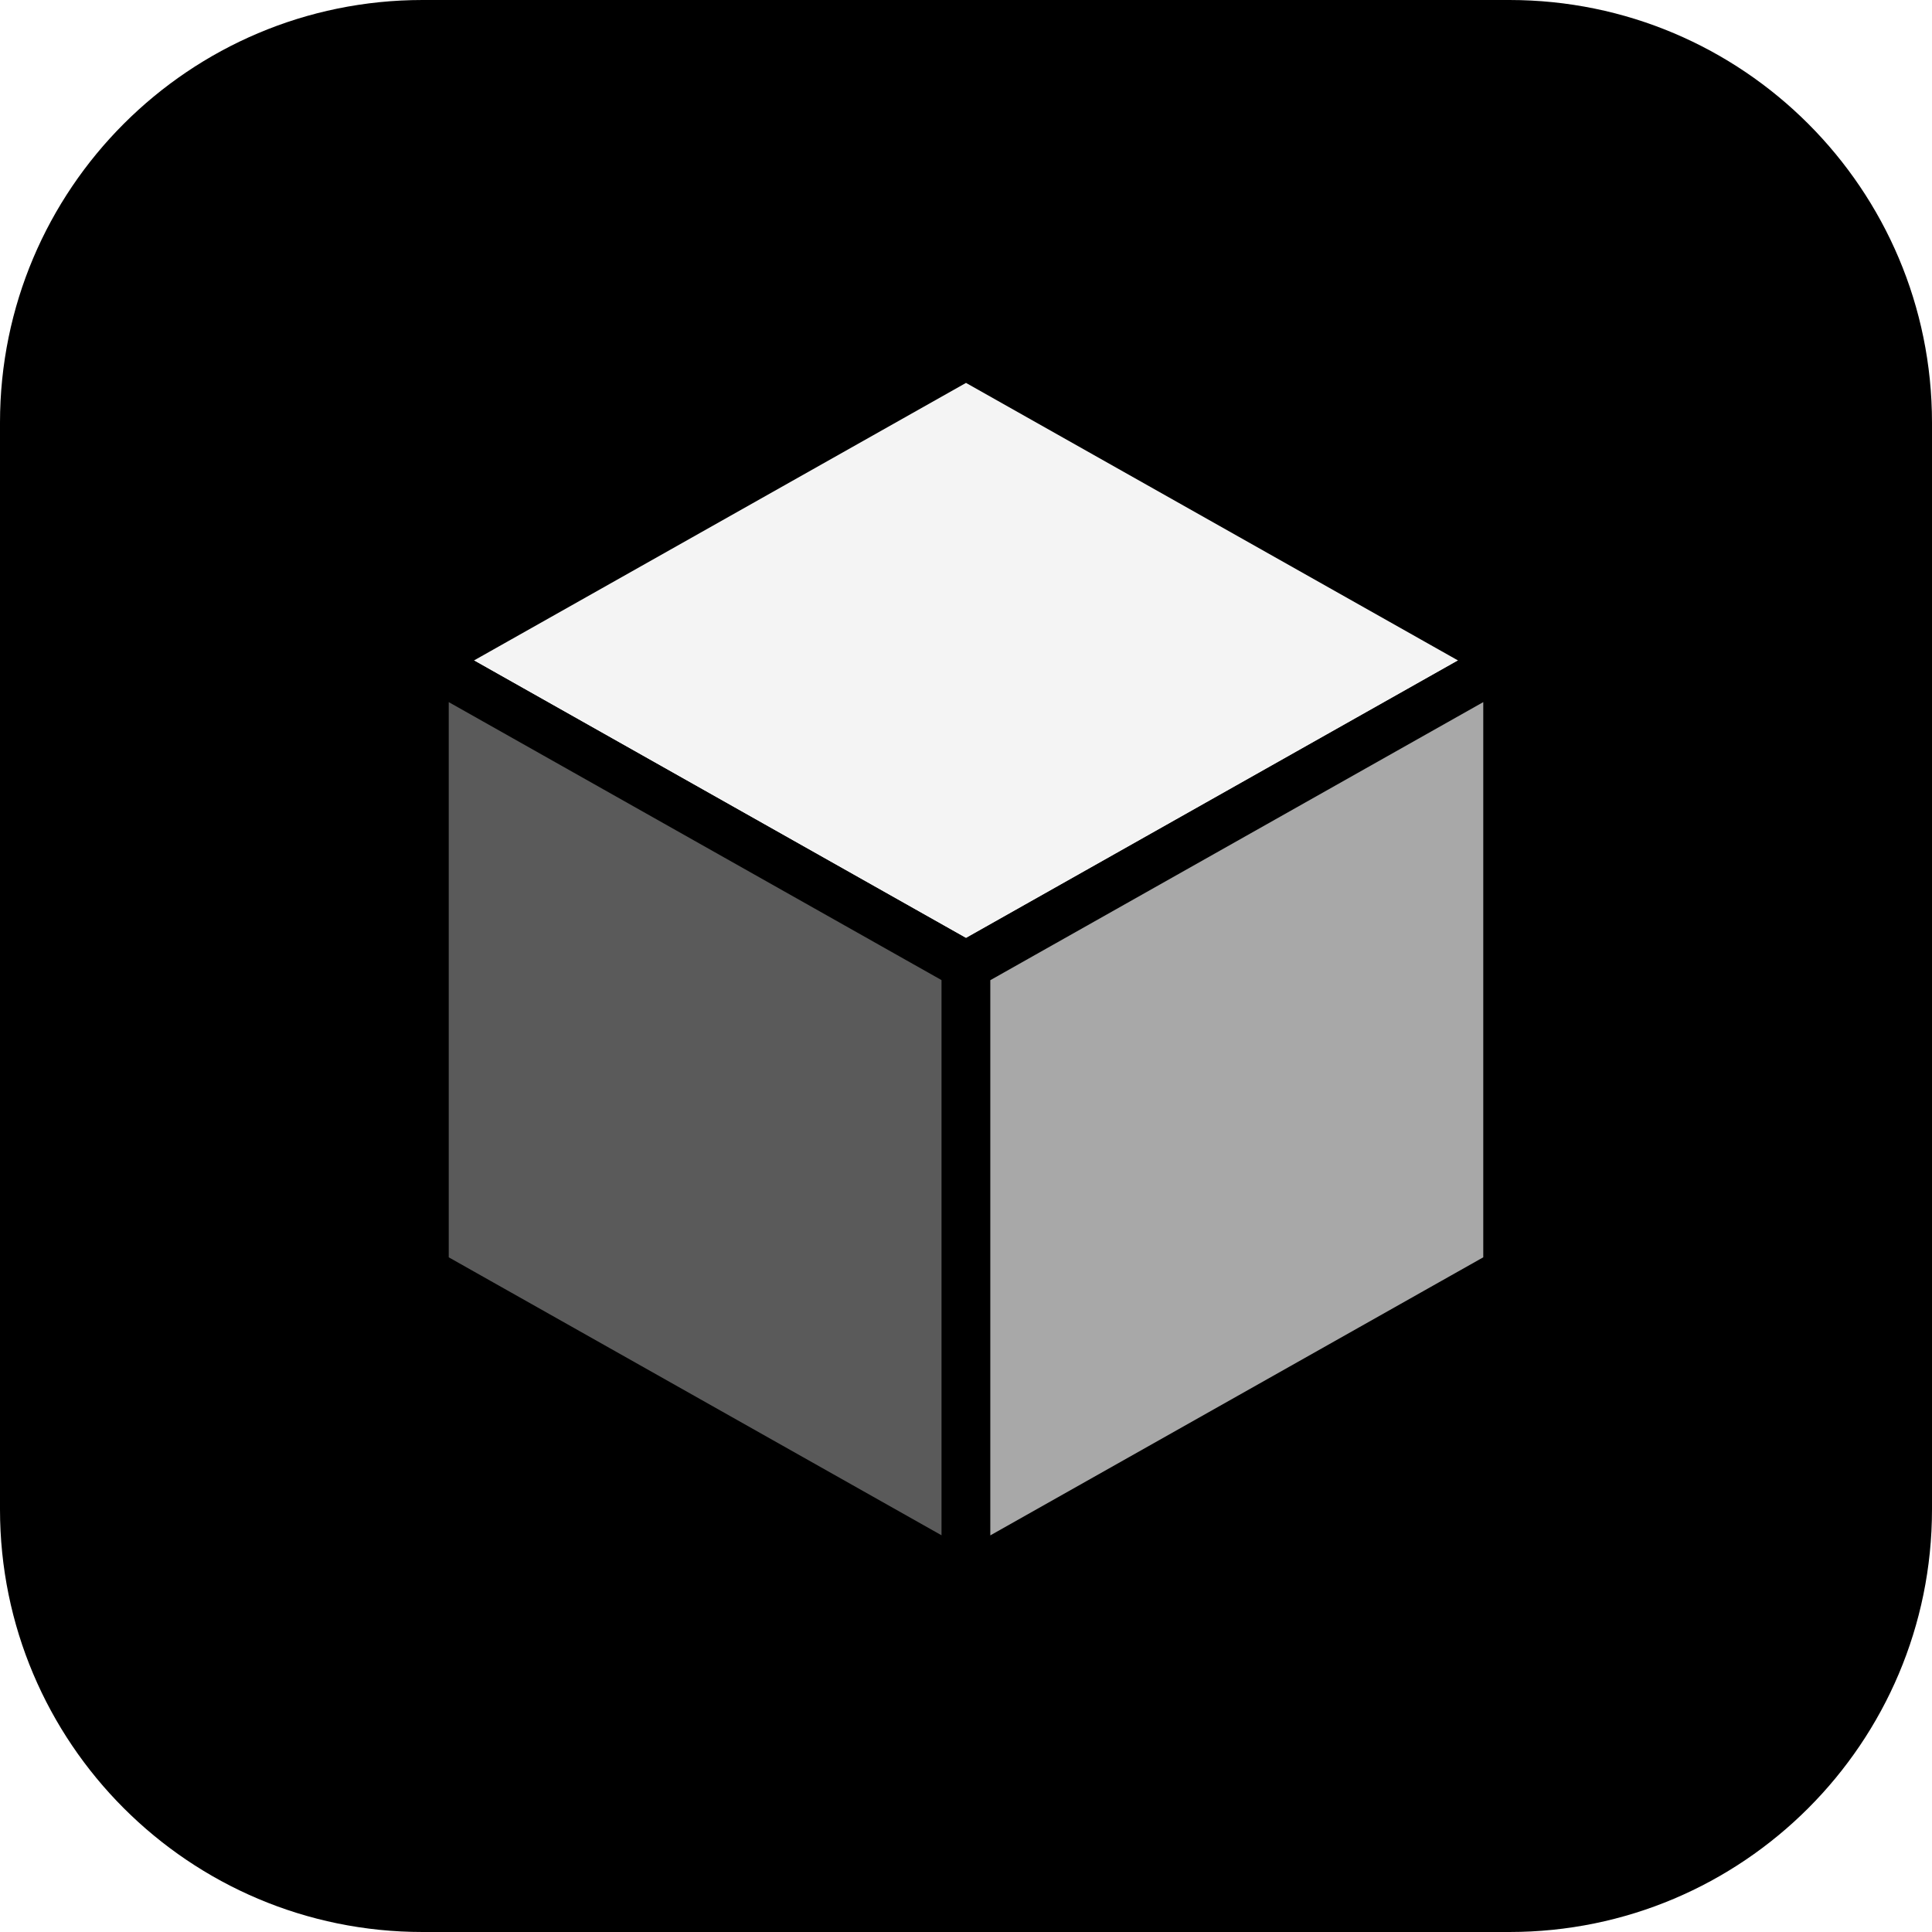
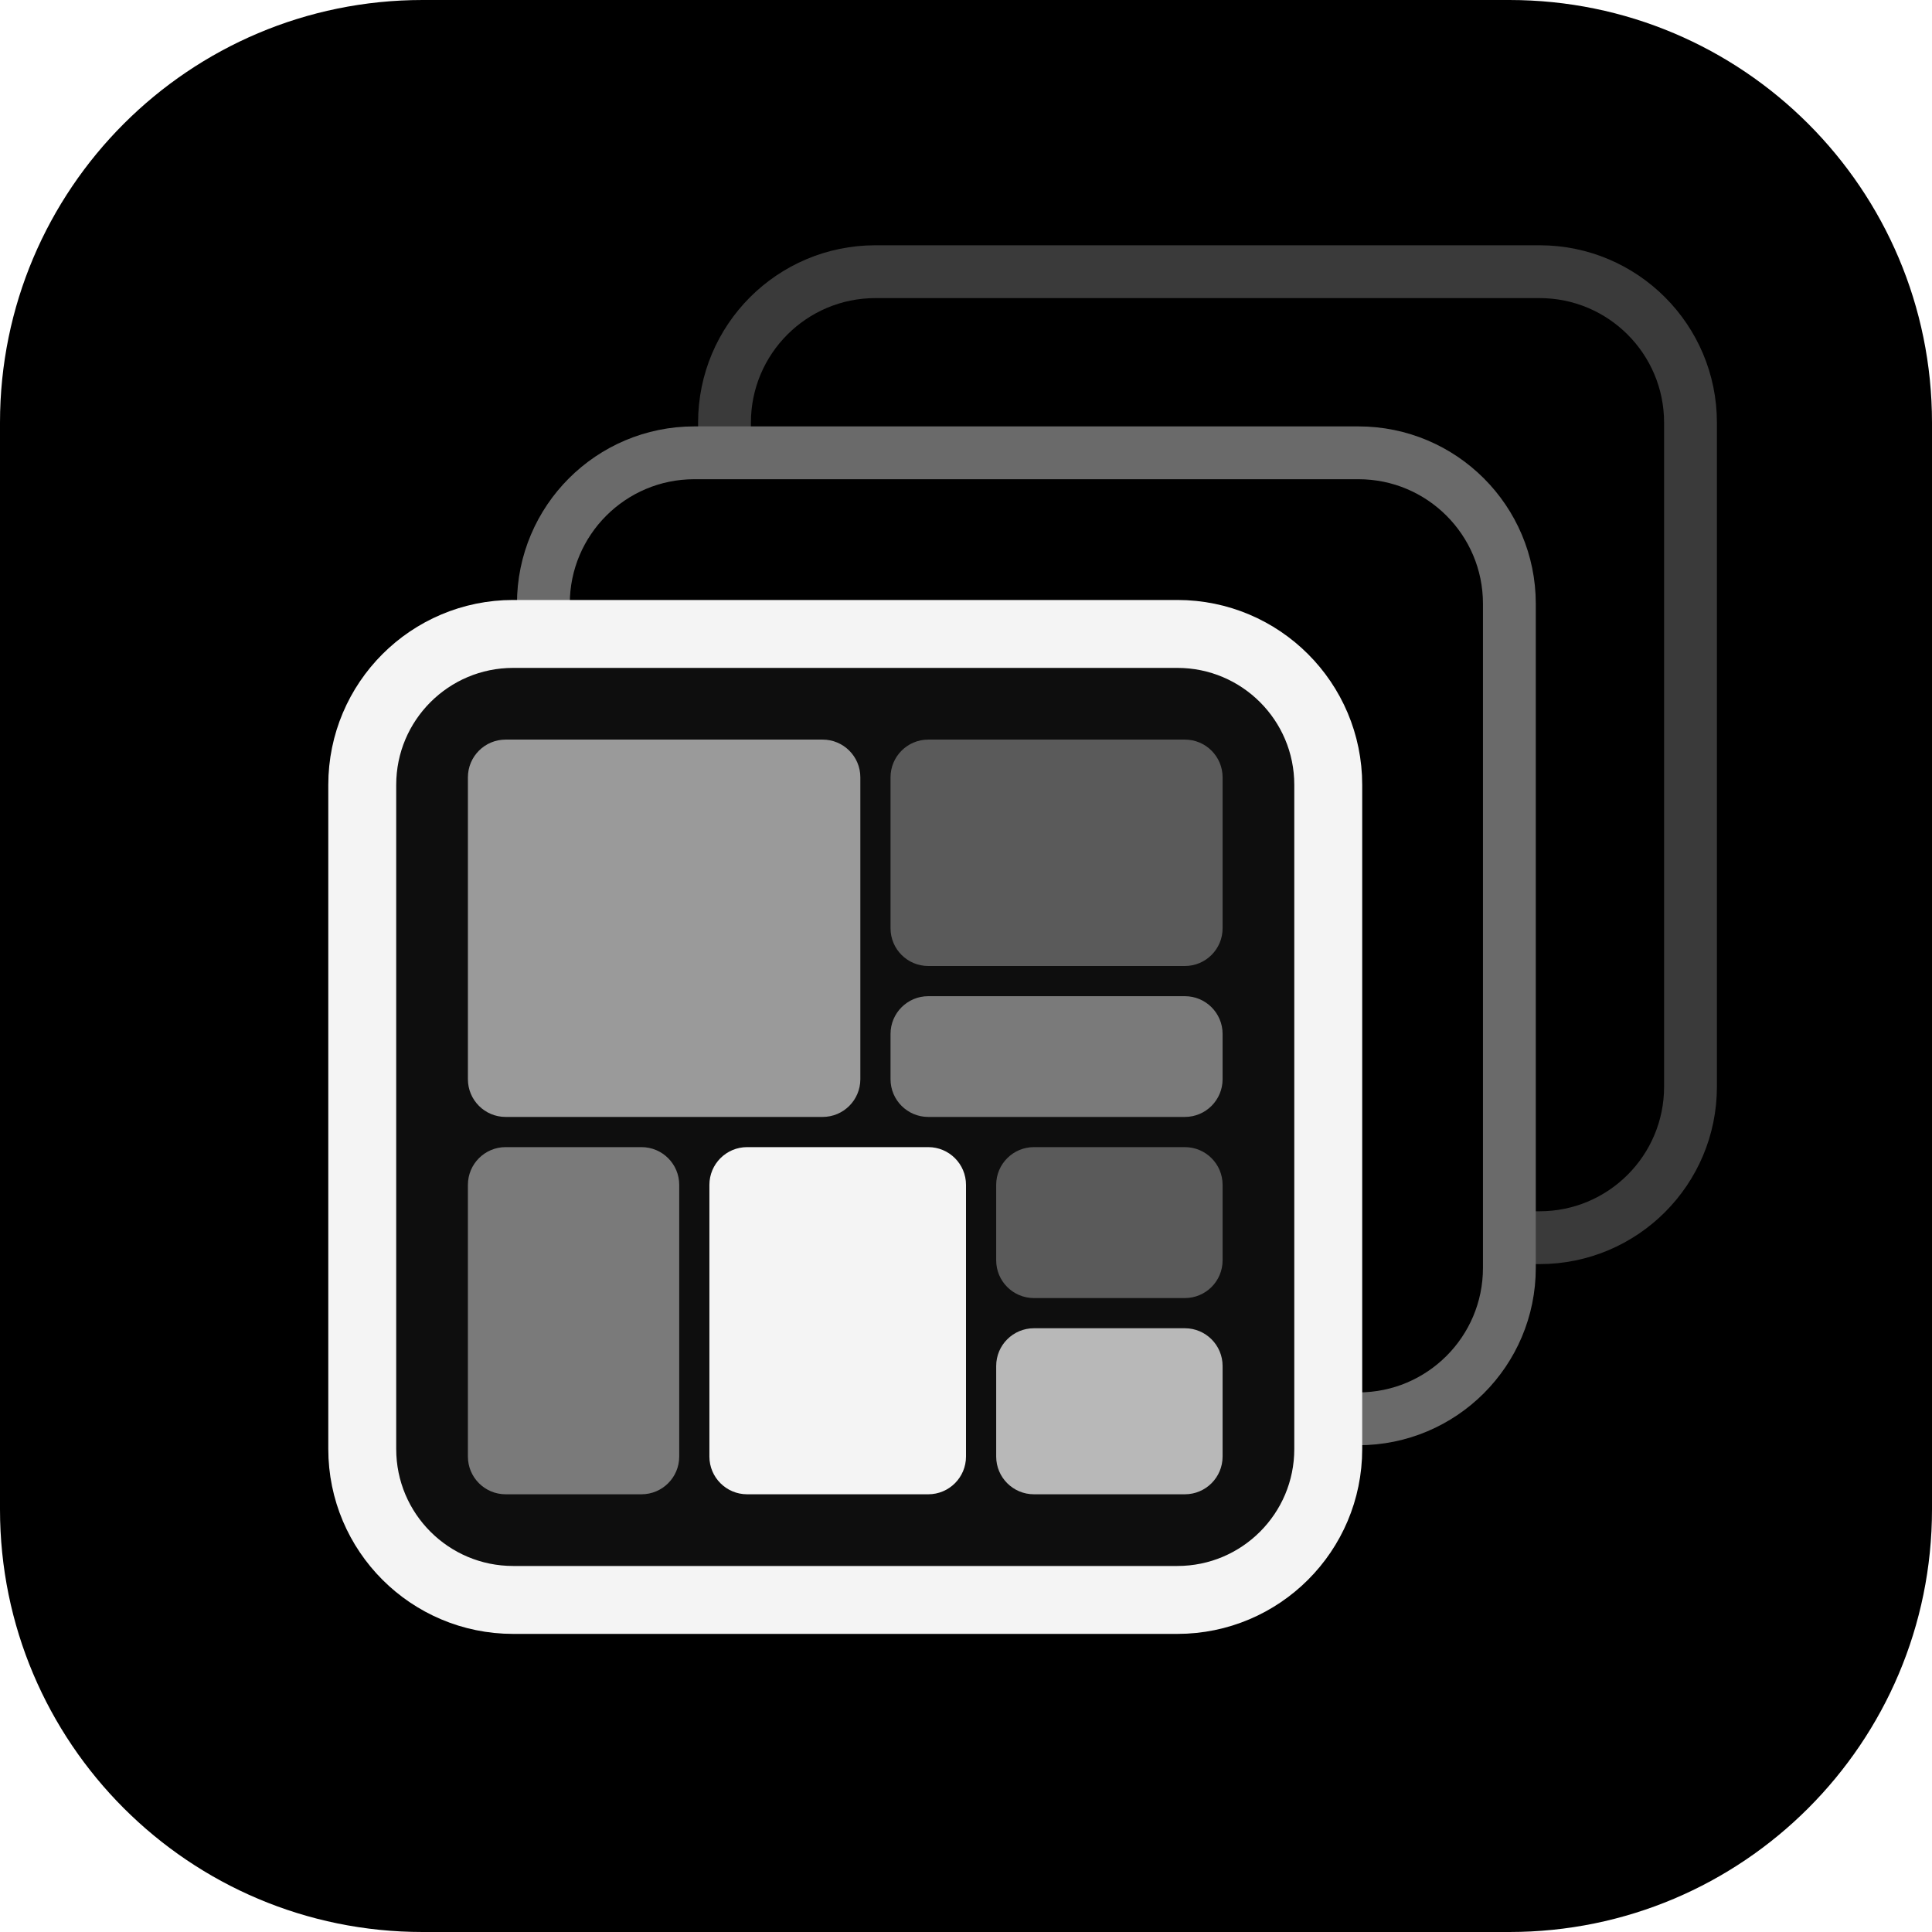
<svg xmlns="http://www.w3.org/2000/svg" viewBox="0 0 256 256">
  <rect width="256" height="256" rx="56" fill="#000" />
-   <g transform="translate(128 128) scale(.92) translate(-128 -128)">
-     <g stroke="#000" stroke-width="7" stroke-linejoin="round">
-       <polygon points="128,40 206,84 128,128 50,84" fill="#f4f4f4" />
-       <polygon points="50,84 128,128 128,216 50,172" fill="#5a5a5a" />
-       <polygon points="206,84 128,128 128,216 206,172" fill="#a8a8a8" />
-     </g>
-   </g>
+   <rect x="96" y="36" width="128" height="128" rx="20" fill="none" stroke="#3a3a3a" stroke-width="7" />
+   <rect x="72" y="60" width="128" height="128" rx="20" fill="#000" stroke="#6a6a6a" stroke-width="7" />
+   <rect x="48" y="84" width="128" height="128" rx="20" fill="#0e0e0e" stroke="#f4f4f4" stroke-width="9" />
+   <rect x="62" y="98" width="52" height="50" rx="5" fill="#9a9a9a" />
+   <rect x="118" y="98" width="44" height="30" rx="5" fill="#5a5a5a" />
+   <rect x="118" y="132" width="44" height="16" rx="5" fill="#7a7a7a" />
+   <rect x="62" y="152" width="28" height="46" rx="5" fill="#7a7a7a" />
+   <rect x="94" y="152" width="34" height="46" rx="5" fill="#f4f4f4" />
+   <rect x="132" y="152" width="30" height="20" rx="5" fill="#5a5a5a" />
+   <rect x="132" y="176" width="30" height="22" rx="5" fill="#b8b8b8" />
</svg>
